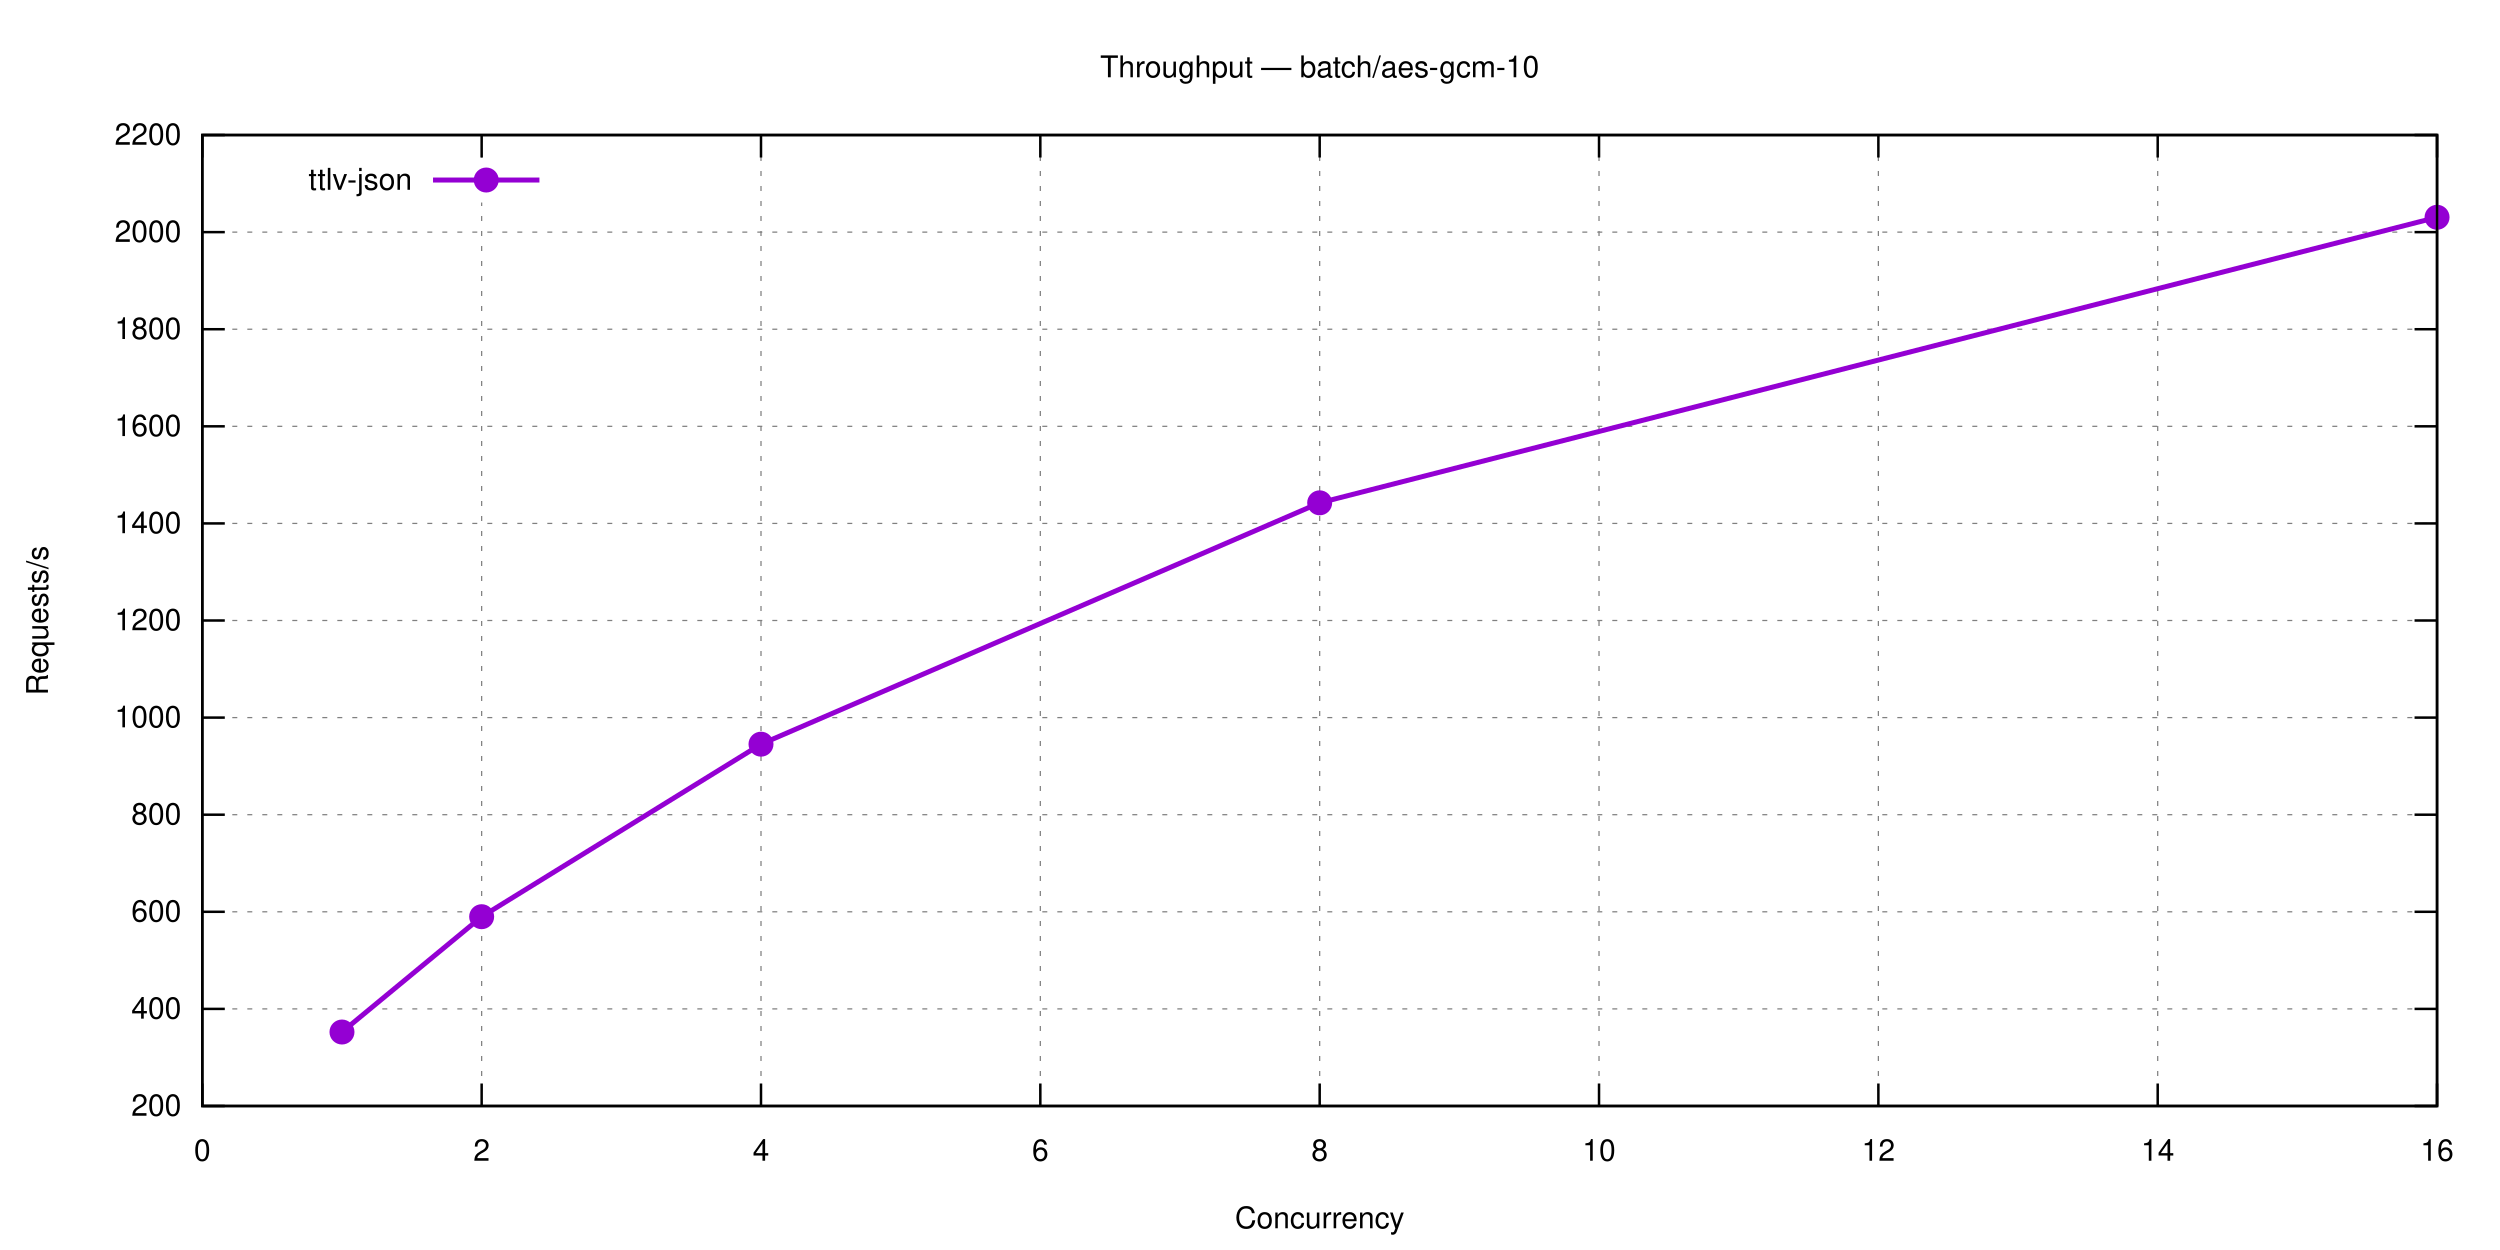
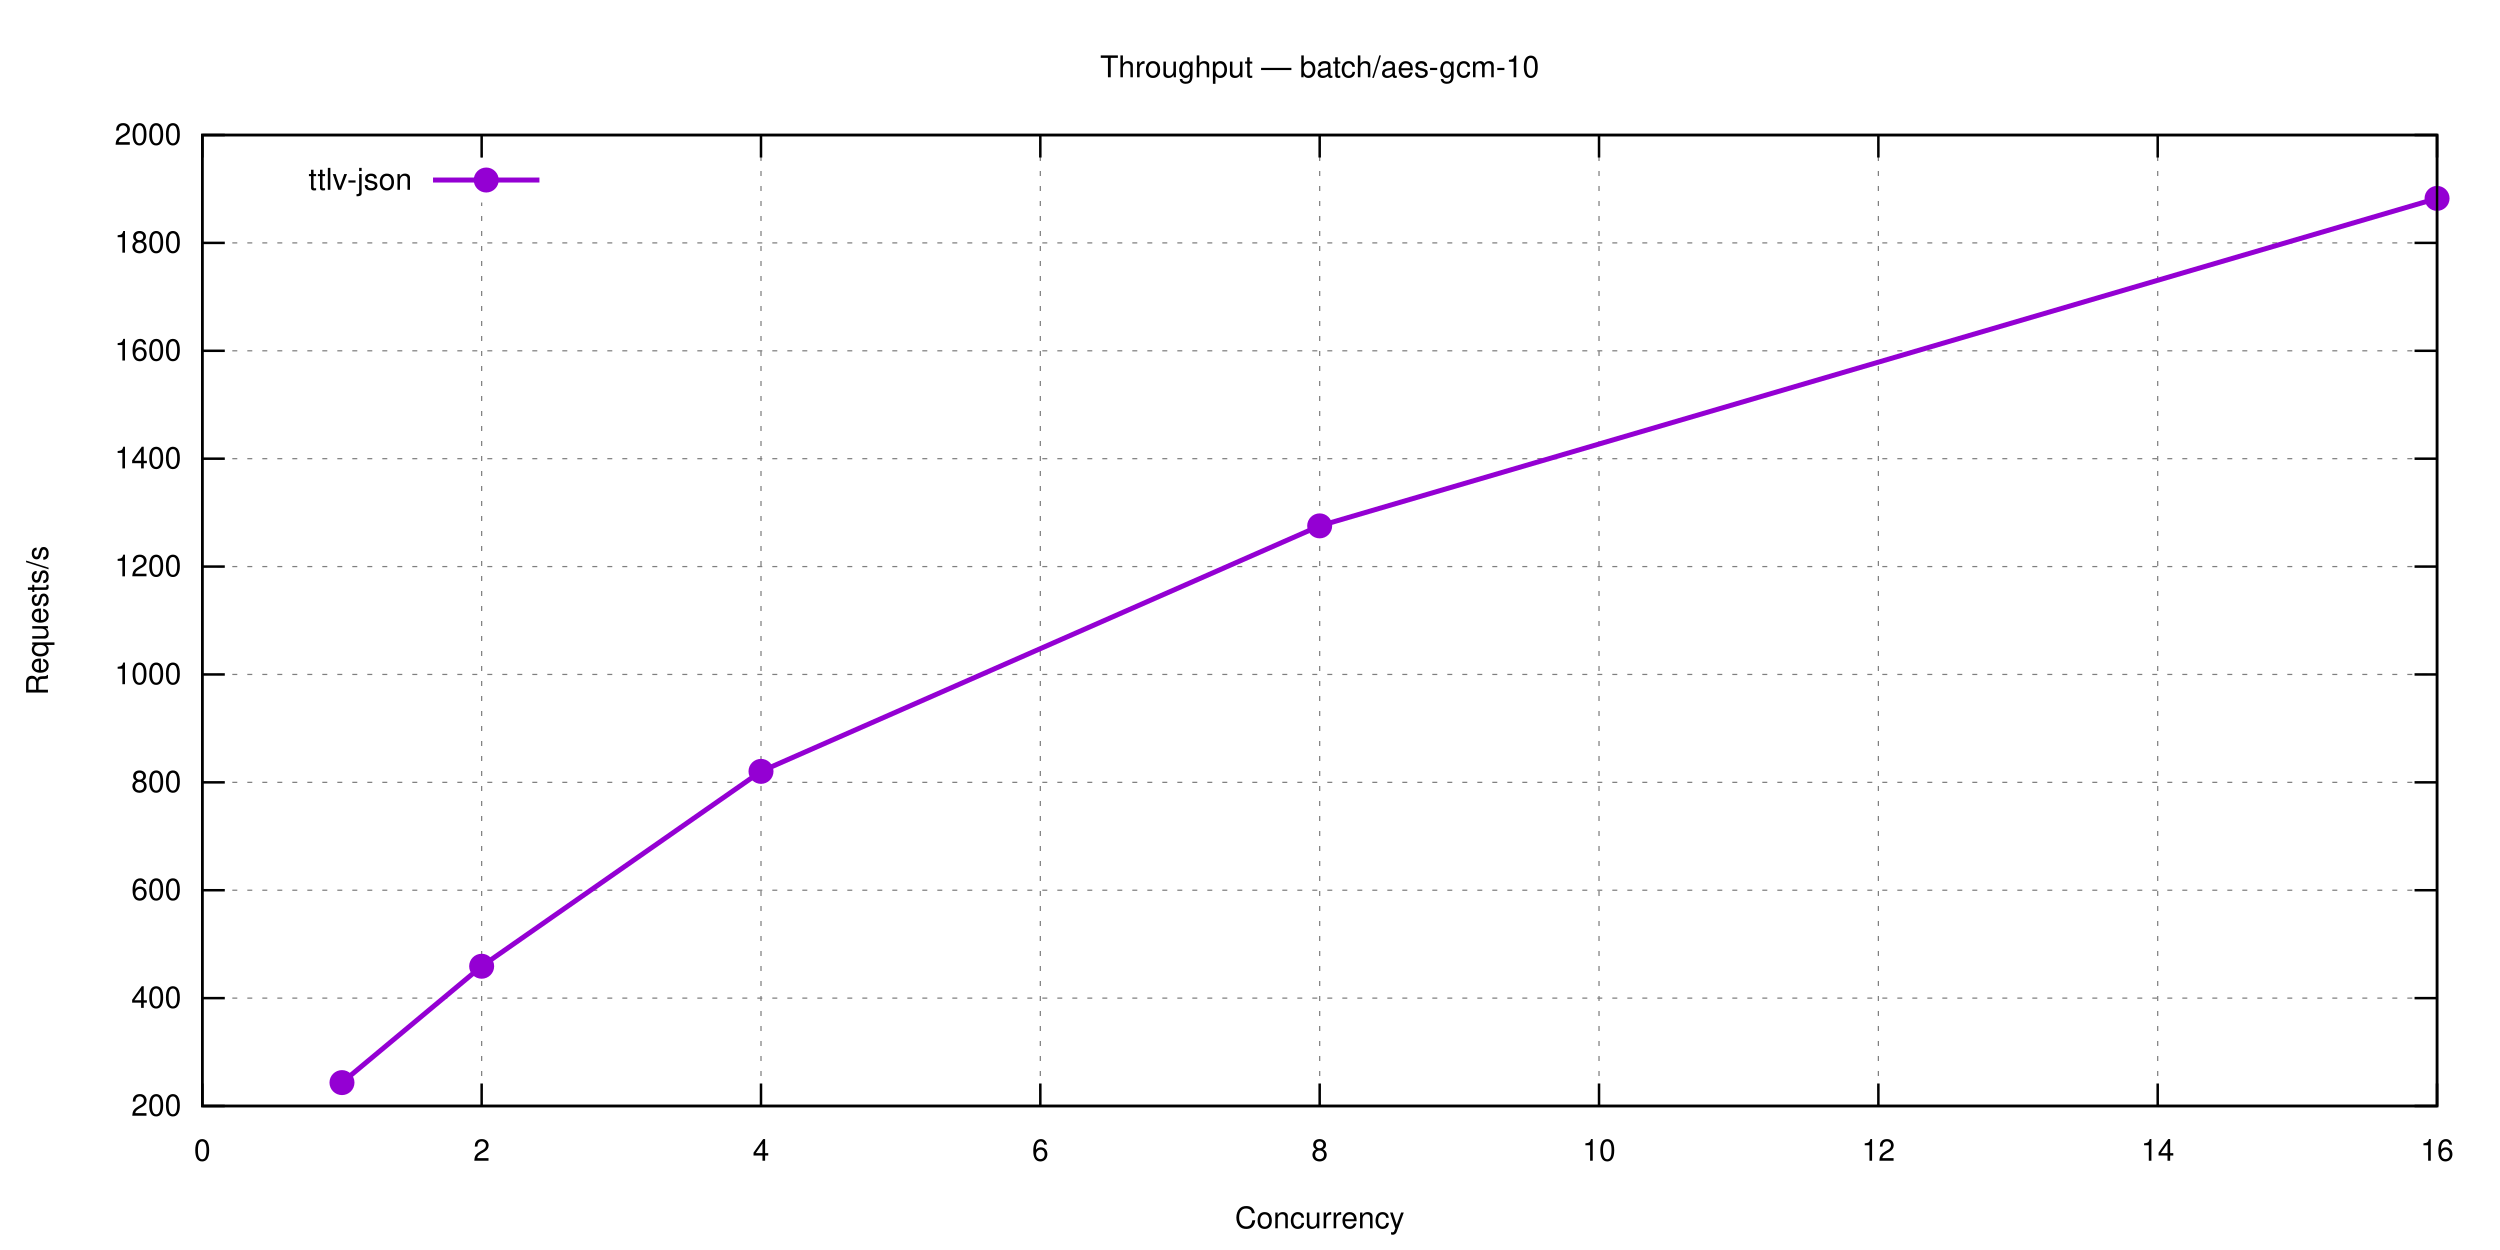
<svg xmlns="http://www.w3.org/2000/svg" xmlns:xlink="http://www.w3.org/1999/xlink" width="1000" height="500" viewBox="0 0 1000 500">
  <g id="gnuplot_canvas">
    <rect x="0" y="0" width="1000" height="500" fill="none" />
    <defs>
      <circle id="gpDot" r="0.5" stroke-width="0.5" stroke="currentColor" />
      <path id="gpPt0" stroke-width="0.222" stroke="currentColor" d="M-1,0 h2 M0,-1 v2" />
      <path id="gpPt1" stroke-width="0.222" stroke="currentColor" d="M-1,-1 L1,1 M1,-1 L-1,1" />
      <path id="gpPt2" stroke-width="0.222" stroke="currentColor" d="M-1,0 L1,0 M0,-1 L0,1 M-1,-1 L1,1 M-1,1 L1,-1" />
      <rect id="gpPt3" stroke-width="0.222" stroke="currentColor" x="-1" y="-1" width="2" height="2" />
      <rect id="gpPt4" stroke-width="0.222" stroke="currentColor" fill="currentColor" x="-1" y="-1" width="2" height="2" />
      <circle id="gpPt5" stroke-width="0.222" stroke="currentColor" cx="0" cy="0" r="1" />
      <use xlink:href="#gpPt5" id="gpPt6" fill="currentColor" stroke="none" />
      <path id="gpPt7" stroke-width="0.222" stroke="currentColor" d="M0,-1.33 L-1.33,0.67 L1.33,0.67 z" />
      <use xlink:href="#gpPt7" id="gpPt8" fill="currentColor" stroke="none" />
      <use xlink:href="#gpPt7" id="gpPt9" stroke="currentColor" transform="rotate(180)" />
      <use xlink:href="#gpPt9" id="gpPt10" fill="currentColor" stroke="none" />
      <use xlink:href="#gpPt3" id="gpPt11" stroke="currentColor" transform="rotate(45)" />
      <use xlink:href="#gpPt11" id="gpPt12" fill="currentColor" stroke="none" />
      <path id="gpPt13" stroke-width="0.222" stroke="currentColor" d="M0,1.330 L1.265,0.411 L0.782,-1.067 L-0.782,-1.076 L-1.265,0.411 z" />
      <use xlink:href="#gpPt13" id="gpPt14" fill="currentColor" stroke="none" />
      <filter id="textbox" filterUnits="objectBoundingBox" x="0" y="0" height="1" width="1">
        <feFlood flood-color="white" flood-opacity="1" result="bgnd" />
        <feComposite in="SourceGraphic" in2="bgnd" operator="atop" />
      </filter>
      <filter id="greybox" filterUnits="objectBoundingBox" x="0" y="0" height="1" width="1">
        <feFlood flood-color="lightgrey" flood-opacity="1" result="grey" />
        <feComposite in="SourceGraphic" in2="grey" operator="atop" />
      </filter>
    </defs>
    <g fill="none" color="white" stroke="currentColor" stroke-width="1.00" stroke-linecap="butt" stroke-linejoin="miter">
</g>
    <g fill="none" color="black" stroke="currentColor" stroke-width="1.00" stroke-linecap="butt" stroke-linejoin="miter">
</g>
    <g fill="none" color="black" stroke="black" stroke-width="0.50" stroke-linecap="butt" stroke-linejoin="miter">
</g>
    <g fill="none" color="gray" stroke="currentColor" stroke-width="0.50" stroke-linecap="butt" stroke-linejoin="miter">
      <path stroke="gray" stroke-dasharray="2,4" class="gridline" d="M80.92,442.40 L974.82,442.40  " />
    </g>
    <g fill="none" color="gray" stroke="gray" stroke-width="1.00" stroke-linecap="butt" stroke-linejoin="miter">
</g>
    <g fill="none" color="black" stroke="currentColor" stroke-width="1.00" stroke-linecap="butt" stroke-linejoin="miter">
      <path stroke="black" d="M80.92,442.40 L89.92,442.40 M974.82,442.40 L965.82,442.40  " />
      <g transform="translate(72.53,446.30)" stroke="none" fill="black" font-family="Helvetica" font-size="12.00" text-anchor="end">
        <text>
          <tspan font-family="Helvetica"> 200</tspan>
        </text>
      </g>
    </g>
    <g fill="none" color="black" stroke="currentColor" stroke-width="1.00" stroke-linecap="butt" stroke-linejoin="miter">
</g>
    <g fill="none" color="black" stroke="black" stroke-width="0.50" stroke-linecap="butt" stroke-linejoin="miter">
</g>
    <g fill="none" color="gray" stroke="currentColor" stroke-width="0.50" stroke-linecap="butt" stroke-linejoin="miter">
-       <path stroke="gray" stroke-dasharray="2,4" class="gridline" d="M80.92,403.56 L974.82,403.56  " />
-     </g>
-     <g fill="none" color="gray" stroke="gray" stroke-width="1.00" stroke-linecap="butt" stroke-linejoin="miter">
- </g>
-     <g fill="none" color="black" stroke="currentColor" stroke-width="1.00" stroke-linecap="butt" stroke-linejoin="miter">
-       <path stroke="black" d="M80.92,403.56 L89.92,403.56 M974.82,403.56 L965.82,403.56  " />
-       <g transform="translate(72.53,407.46)" stroke="none" fill="black" font-family="Helvetica" font-size="12.00" text-anchor="end">
+       <path stroke="gray" stroke-dasharray="2,4" class="gridline" d="M80.92,399.25 L974.82,399.25  " />
+     </g>
+     <g fill="none" color="gray" stroke="gray" stroke-width="1.00" stroke-linecap="butt" stroke-linejoin="miter">
+ </g>
+     <g fill="none" color="black" stroke="currentColor" stroke-width="1.00" stroke-linecap="butt" stroke-linejoin="miter">
+       <path stroke="black" d="M80.92,399.25 L89.92,399.25 M974.82,399.25 L965.82,399.25  " />
+       <g transform="translate(72.53,403.15)" stroke="none" fill="black" font-family="Helvetica" font-size="12.00" text-anchor="end">
        <text>
          <tspan font-family="Helvetica"> 400</tspan>
        </text>
      </g>
    </g>
    <g fill="none" color="black" stroke="currentColor" stroke-width="1.00" stroke-linecap="butt" stroke-linejoin="miter">
</g>
    <g fill="none" color="black" stroke="black" stroke-width="0.50" stroke-linecap="butt" stroke-linejoin="miter">
</g>
    <g fill="none" color="gray" stroke="currentColor" stroke-width="0.50" stroke-linecap="butt" stroke-linejoin="miter">
-       <path stroke="gray" stroke-dasharray="2,4" class="gridline" d="M80.92,364.72 L974.82,364.72  " />
-     </g>
-     <g fill="none" color="gray" stroke="gray" stroke-width="1.00" stroke-linecap="butt" stroke-linejoin="miter">
- </g>
-     <g fill="none" color="black" stroke="currentColor" stroke-width="1.00" stroke-linecap="butt" stroke-linejoin="miter">
-       <path stroke="black" d="M80.92,364.72 L89.92,364.72 M974.82,364.72 L965.82,364.72  " />
-       <g transform="translate(72.53,368.62)" stroke="none" fill="black" font-family="Helvetica" font-size="12.00" text-anchor="end">
+       <path stroke="gray" stroke-dasharray="2,4" class="gridline" d="M80.92,356.09 L974.82,356.09  " />
+     </g>
+     <g fill="none" color="gray" stroke="gray" stroke-width="1.00" stroke-linecap="butt" stroke-linejoin="miter">
+ </g>
+     <g fill="none" color="black" stroke="currentColor" stroke-width="1.00" stroke-linecap="butt" stroke-linejoin="miter">
+       <path stroke="black" d="M80.92,356.09 L89.92,356.09 M974.82,356.09 L965.82,356.09  " />
+       <g transform="translate(72.53,359.99)" stroke="none" fill="black" font-family="Helvetica" font-size="12.00" text-anchor="end">
        <text>
          <tspan font-family="Helvetica"> 600</tspan>
        </text>
      </g>
    </g>
    <g fill="none" color="black" stroke="currentColor" stroke-width="1.00" stroke-linecap="butt" stroke-linejoin="miter">
</g>
    <g fill="none" color="black" stroke="black" stroke-width="0.50" stroke-linecap="butt" stroke-linejoin="miter">
</g>
    <g fill="none" color="gray" stroke="currentColor" stroke-width="0.50" stroke-linecap="butt" stroke-linejoin="miter">
-       <path stroke="gray" stroke-dasharray="2,4" class="gridline" d="M80.92,325.88 L974.82,325.88  " />
-     </g>
-     <g fill="none" color="gray" stroke="gray" stroke-width="1.00" stroke-linecap="butt" stroke-linejoin="miter">
- </g>
-     <g fill="none" color="black" stroke="currentColor" stroke-width="1.00" stroke-linecap="butt" stroke-linejoin="miter">
-       <path stroke="black" d="M80.92,325.88 L89.92,325.88 M974.82,325.88 L965.82,325.88  " />
-       <g transform="translate(72.53,329.78)" stroke="none" fill="black" font-family="Helvetica" font-size="12.00" text-anchor="end">
+       <path stroke="gray" stroke-dasharray="2,4" class="gridline" d="M80.92,312.94 L974.82,312.94  " />
+     </g>
+     <g fill="none" color="gray" stroke="gray" stroke-width="1.00" stroke-linecap="butt" stroke-linejoin="miter">
+ </g>
+     <g fill="none" color="black" stroke="currentColor" stroke-width="1.00" stroke-linecap="butt" stroke-linejoin="miter">
+       <path stroke="black" d="M80.92,312.94 L89.92,312.94 M974.82,312.94 L965.82,312.94  " />
+       <g transform="translate(72.53,316.84)" stroke="none" fill="black" font-family="Helvetica" font-size="12.00" text-anchor="end">
        <text>
          <tspan font-family="Helvetica"> 800</tspan>
        </text>
      </g>
    </g>
    <g fill="none" color="black" stroke="currentColor" stroke-width="1.00" stroke-linecap="butt" stroke-linejoin="miter">
</g>
    <g fill="none" color="black" stroke="black" stroke-width="0.50" stroke-linecap="butt" stroke-linejoin="miter">
</g>
    <g fill="none" color="gray" stroke="currentColor" stroke-width="0.50" stroke-linecap="butt" stroke-linejoin="miter">
-       <path stroke="gray" stroke-dasharray="2,4" class="gridline" d="M80.92,287.04 L974.82,287.04  " />
-     </g>
-     <g fill="none" color="gray" stroke="gray" stroke-width="1.00" stroke-linecap="butt" stroke-linejoin="miter">
- </g>
-     <g fill="none" color="black" stroke="currentColor" stroke-width="1.00" stroke-linecap="butt" stroke-linejoin="miter">
-       <path stroke="black" d="M80.92,287.04 L89.92,287.04 M974.82,287.04 L965.82,287.04  " />
-       <g transform="translate(72.53,290.94)" stroke="none" fill="black" font-family="Helvetica" font-size="12.00" text-anchor="end">
+       <path stroke="gray" stroke-dasharray="2,4" class="gridline" d="M80.92,269.78 L974.82,269.78  " />
+     </g>
+     <g fill="none" color="gray" stroke="gray" stroke-width="1.00" stroke-linecap="butt" stroke-linejoin="miter">
+ </g>
+     <g fill="none" color="black" stroke="currentColor" stroke-width="1.00" stroke-linecap="butt" stroke-linejoin="miter">
+       <path stroke="black" d="M80.92,269.78 L89.92,269.78 M974.82,269.78 L965.82,269.78  " />
+       <g transform="translate(72.53,273.68)" stroke="none" fill="black" font-family="Helvetica" font-size="12.00" text-anchor="end">
        <text>
          <tspan font-family="Helvetica"> 1000</tspan>
        </text>
      </g>
    </g>
    <g fill="none" color="black" stroke="currentColor" stroke-width="1.00" stroke-linecap="butt" stroke-linejoin="miter">
</g>
    <g fill="none" color="black" stroke="black" stroke-width="0.50" stroke-linecap="butt" stroke-linejoin="miter">
</g>
    <g fill="none" color="gray" stroke="currentColor" stroke-width="0.50" stroke-linecap="butt" stroke-linejoin="miter">
-       <path stroke="gray" stroke-dasharray="2,4" class="gridline" d="M80.92,248.20 L974.82,248.20  " />
-     </g>
-     <g fill="none" color="gray" stroke="gray" stroke-width="1.00" stroke-linecap="butt" stroke-linejoin="miter">
- </g>
-     <g fill="none" color="black" stroke="currentColor" stroke-width="1.00" stroke-linecap="butt" stroke-linejoin="miter">
-       <path stroke="black" d="M80.92,248.20 L89.92,248.20 M974.82,248.20 L965.82,248.20  " />
-       <g transform="translate(72.53,252.10)" stroke="none" fill="black" font-family="Helvetica" font-size="12.00" text-anchor="end">
+       <path stroke="gray" stroke-dasharray="2,4" class="gridline" d="M80.92,226.63 L974.82,226.63  " />
+     </g>
+     <g fill="none" color="gray" stroke="gray" stroke-width="1.00" stroke-linecap="butt" stroke-linejoin="miter">
+ </g>
+     <g fill="none" color="black" stroke="currentColor" stroke-width="1.00" stroke-linecap="butt" stroke-linejoin="miter">
+       <path stroke="black" d="M80.92,226.63 L89.92,226.63 M974.82,226.63 L965.82,226.63  " />
+       <g transform="translate(72.53,230.53)" stroke="none" fill="black" font-family="Helvetica" font-size="12.00" text-anchor="end">
        <text>
          <tspan font-family="Helvetica"> 1200</tspan>
        </text>
      </g>
    </g>
    <g fill="none" color="black" stroke="currentColor" stroke-width="1.00" stroke-linecap="butt" stroke-linejoin="miter">
</g>
    <g fill="none" color="black" stroke="black" stroke-width="0.50" stroke-linecap="butt" stroke-linejoin="miter">
</g>
    <g fill="none" color="gray" stroke="currentColor" stroke-width="0.50" stroke-linecap="butt" stroke-linejoin="miter">
-       <path stroke="gray" stroke-dasharray="2,4" class="gridline" d="M80.92,209.37 L974.82,209.37  " />
-     </g>
-     <g fill="none" color="gray" stroke="gray" stroke-width="1.00" stroke-linecap="butt" stroke-linejoin="miter">
- </g>
-     <g fill="none" color="black" stroke="currentColor" stroke-width="1.00" stroke-linecap="butt" stroke-linejoin="miter">
-       <path stroke="black" d="M80.92,209.37 L89.92,209.37 M974.82,209.37 L965.82,209.37  " />
-       <g transform="translate(72.53,213.27)" stroke="none" fill="black" font-family="Helvetica" font-size="12.00" text-anchor="end">
+       <path stroke="gray" stroke-dasharray="2,4" class="gridline" d="M80.92,183.47 L974.82,183.47  " />
+     </g>
+     <g fill="none" color="gray" stroke="gray" stroke-width="1.00" stroke-linecap="butt" stroke-linejoin="miter">
+ </g>
+     <g fill="none" color="black" stroke="currentColor" stroke-width="1.00" stroke-linecap="butt" stroke-linejoin="miter">
+       <path stroke="black" d="M80.92,183.47 L89.92,183.47 M974.82,183.47 L965.82,183.47  " />
+       <g transform="translate(72.53,187.37)" stroke="none" fill="black" font-family="Helvetica" font-size="12.00" text-anchor="end">
        <text>
          <tspan font-family="Helvetica"> 1400</tspan>
        </text>
      </g>
    </g>
    <g fill="none" color="black" stroke="currentColor" stroke-width="1.00" stroke-linecap="butt" stroke-linejoin="miter">
</g>
    <g fill="none" color="black" stroke="black" stroke-width="0.50" stroke-linecap="butt" stroke-linejoin="miter">
</g>
    <g fill="none" color="gray" stroke="currentColor" stroke-width="0.50" stroke-linecap="butt" stroke-linejoin="miter">
-       <path stroke="gray" stroke-dasharray="2,4" class="gridline" d="M80.92,170.53 L974.82,170.53  " />
-     </g>
-     <g fill="none" color="gray" stroke="gray" stroke-width="1.00" stroke-linecap="butt" stroke-linejoin="miter">
- </g>
-     <g fill="none" color="black" stroke="currentColor" stroke-width="1.00" stroke-linecap="butt" stroke-linejoin="miter">
-       <path stroke="black" d="M80.92,170.53 L89.92,170.53 M974.82,170.53 L965.82,170.53  " />
-       <g transform="translate(72.53,174.43)" stroke="none" fill="black" font-family="Helvetica" font-size="12.00" text-anchor="end">
+       <path stroke="gray" stroke-dasharray="2,4" class="gridline" d="M80.92,140.32 L974.82,140.32  " />
+     </g>
+     <g fill="none" color="gray" stroke="gray" stroke-width="1.00" stroke-linecap="butt" stroke-linejoin="miter">
+ </g>
+     <g fill="none" color="black" stroke="currentColor" stroke-width="1.00" stroke-linecap="butt" stroke-linejoin="miter">
+       <path stroke="black" d="M80.92,140.32 L89.92,140.32 M974.82,140.32 L965.82,140.32  " />
+       <g transform="translate(72.53,144.22)" stroke="none" fill="black" font-family="Helvetica" font-size="12.00" text-anchor="end">
        <text>
          <tspan font-family="Helvetica"> 1600</tspan>
        </text>
      </g>
    </g>
    <g fill="none" color="black" stroke="currentColor" stroke-width="1.00" stroke-linecap="butt" stroke-linejoin="miter">
</g>
    <g fill="none" color="black" stroke="black" stroke-width="0.50" stroke-linecap="butt" stroke-linejoin="miter">
</g>
    <g fill="none" color="gray" stroke="currentColor" stroke-width="0.50" stroke-linecap="butt" stroke-linejoin="miter">
-       <path stroke="gray" stroke-dasharray="2,4" class="gridline" d="M80.92,131.69 L974.82,131.69  " />
-     </g>
-     <g fill="none" color="gray" stroke="gray" stroke-width="1.00" stroke-linecap="butt" stroke-linejoin="miter">
- </g>
-     <g fill="none" color="black" stroke="currentColor" stroke-width="1.00" stroke-linecap="butt" stroke-linejoin="miter">
-       <path stroke="black" d="M80.92,131.69 L89.92,131.69 M974.82,131.69 L965.82,131.69  " />
-       <g transform="translate(72.53,135.59)" stroke="none" fill="black" font-family="Helvetica" font-size="12.00" text-anchor="end">
+       <path stroke="gray" stroke-dasharray="2,4" class="gridline" d="M80.92,97.16 L974.82,97.16  " />
+     </g>
+     <g fill="none" color="gray" stroke="gray" stroke-width="1.00" stroke-linecap="butt" stroke-linejoin="miter">
+ </g>
+     <g fill="none" color="black" stroke="currentColor" stroke-width="1.00" stroke-linecap="butt" stroke-linejoin="miter">
+       <path stroke="black" d="M80.92,97.16 L89.92,97.16 M974.82,97.16 L965.82,97.16  " />
+       <g transform="translate(72.53,101.06)" stroke="none" fill="black" font-family="Helvetica" font-size="12.00" text-anchor="end">
        <text>
          <tspan font-family="Helvetica"> 1800</tspan>
-         </text>
-       </g>
-     </g>
-     <g fill="none" color="black" stroke="currentColor" stroke-width="1.00" stroke-linecap="butt" stroke-linejoin="miter">
- </g>
-     <g fill="none" color="black" stroke="black" stroke-width="0.50" stroke-linecap="butt" stroke-linejoin="miter">
- </g>
-     <g fill="none" color="gray" stroke="currentColor" stroke-width="0.50" stroke-linecap="butt" stroke-linejoin="miter">
-       <path stroke="gray" stroke-dasharray="2,4" class="gridline" d="M80.92,92.85 L974.82,92.85  " />
-     </g>
-     <g fill="none" color="gray" stroke="gray" stroke-width="1.00" stroke-linecap="butt" stroke-linejoin="miter">
- </g>
-     <g fill="none" color="black" stroke="currentColor" stroke-width="1.00" stroke-linecap="butt" stroke-linejoin="miter">
-       <path stroke="black" d="M80.92,92.85 L89.92,92.85 M974.82,92.85 L965.82,92.85  " />
-       <g transform="translate(72.53,96.75)" stroke="none" fill="black" font-family="Helvetica" font-size="12.00" text-anchor="end">
-         <text>
-           <tspan font-family="Helvetica"> 2000</tspan>
        </text>
      </g>
    </g>
    <g fill="none" color="black" stroke="currentColor" stroke-width="1.00" stroke-linecap="butt" stroke-linejoin="miter">
</g>
    <g fill="none" color="black" stroke="black" stroke-width="0.50" stroke-linecap="butt" stroke-linejoin="miter">
</g>
    <g fill="none" color="gray" stroke="currentColor" stroke-width="0.50" stroke-linecap="butt" stroke-linejoin="miter">
      <path stroke="gray" stroke-dasharray="2,4" class="gridline" d="M80.92,54.01 L974.82,54.01  " />
    </g>
    <g fill="none" color="gray" stroke="gray" stroke-width="1.00" stroke-linecap="butt" stroke-linejoin="miter">
</g>
    <g fill="none" color="black" stroke="currentColor" stroke-width="1.00" stroke-linecap="butt" stroke-linejoin="miter">
      <path stroke="black" d="M80.92,54.01 L89.92,54.01 M974.82,54.01 L965.82,54.01  " />
      <g transform="translate(72.53,57.91)" stroke="none" fill="black" font-family="Helvetica" font-size="12.00" text-anchor="end">
        <text>
-           <tspan font-family="Helvetica"> 2200</tspan>
+           <tspan font-family="Helvetica"> 2000</tspan>
        </text>
      </g>
    </g>
    <g fill="none" color="black" stroke="currentColor" stroke-width="1.00" stroke-linecap="butt" stroke-linejoin="miter">
</g>
    <g fill="none" color="black" stroke="black" stroke-width="0.50" stroke-linecap="butt" stroke-linejoin="miter">
</g>
    <g fill="none" color="gray" stroke="currentColor" stroke-width="0.50" stroke-linecap="butt" stroke-linejoin="miter">
      <path stroke="gray" stroke-dasharray="2,4" class="gridline" d="M80.92,442.40 L80.92,54.01  " />
    </g>
    <g fill="none" color="gray" stroke="gray" stroke-width="1.00" stroke-linecap="butt" stroke-linejoin="miter">
</g>
    <g fill="none" color="black" stroke="currentColor" stroke-width="1.00" stroke-linecap="butt" stroke-linejoin="miter">
      <path stroke="black" d="M80.92,442.40 L80.92,433.40 M80.92,54.01 L80.92,63.01  " />
      <g transform="translate(80.92,464.30)" stroke="none" fill="black" font-family="Helvetica" font-size="12.00" text-anchor="middle">
        <text>
          <tspan font-family="Helvetica"> 0</tspan>
        </text>
      </g>
    </g>
    <g fill="none" color="black" stroke="currentColor" stroke-width="1.00" stroke-linecap="butt" stroke-linejoin="miter">
</g>
    <g fill="none" color="black" stroke="black" stroke-width="0.50" stroke-linecap="butt" stroke-linejoin="miter">
</g>
    <g fill="none" color="gray" stroke="currentColor" stroke-width="0.50" stroke-linecap="butt" stroke-linejoin="miter">
      <path stroke="gray" stroke-dasharray="2,4" class="gridline" d="M192.66,442.40 L192.66,81.01 M192.66,63.01 L192.66,54.01  " />
    </g>
    <g fill="none" color="gray" stroke="gray" stroke-width="1.00" stroke-linecap="butt" stroke-linejoin="miter">
</g>
    <g fill="none" color="black" stroke="currentColor" stroke-width="1.00" stroke-linecap="butt" stroke-linejoin="miter">
      <path stroke="black" d="M192.66,442.40 L192.66,433.40 M192.66,54.01 L192.66,63.01  " />
      <g transform="translate(192.66,464.30)" stroke="none" fill="black" font-family="Helvetica" font-size="12.00" text-anchor="middle">
        <text>
          <tspan font-family="Helvetica"> 2</tspan>
        </text>
      </g>
    </g>
    <g fill="none" color="black" stroke="currentColor" stroke-width="1.00" stroke-linecap="butt" stroke-linejoin="miter">
</g>
    <g fill="none" color="black" stroke="black" stroke-width="0.50" stroke-linecap="butt" stroke-linejoin="miter">
</g>
    <g fill="none" color="gray" stroke="currentColor" stroke-width="0.50" stroke-linecap="butt" stroke-linejoin="miter">
      <path stroke="gray" stroke-dasharray="2,4" class="gridline" d="M304.40,442.40 L304.40,54.01  " />
    </g>
    <g fill="none" color="gray" stroke="gray" stroke-width="1.00" stroke-linecap="butt" stroke-linejoin="miter">
</g>
    <g fill="none" color="black" stroke="currentColor" stroke-width="1.00" stroke-linecap="butt" stroke-linejoin="miter">
      <path stroke="black" d="M304.40,442.40 L304.40,433.40 M304.40,54.01 L304.40,63.01  " />
      <g transform="translate(304.40,464.30)" stroke="none" fill="black" font-family="Helvetica" font-size="12.00" text-anchor="middle">
        <text>
          <tspan font-family="Helvetica"> 4</tspan>
        </text>
      </g>
    </g>
    <g fill="none" color="black" stroke="currentColor" stroke-width="1.00" stroke-linecap="butt" stroke-linejoin="miter">
</g>
    <g fill="none" color="black" stroke="black" stroke-width="0.50" stroke-linecap="butt" stroke-linejoin="miter">
</g>
    <g fill="none" color="gray" stroke="currentColor" stroke-width="0.50" stroke-linecap="butt" stroke-linejoin="miter">
      <path stroke="gray" stroke-dasharray="2,4" class="gridline" d="M416.13,442.40 L416.13,54.01  " />
    </g>
    <g fill="none" color="gray" stroke="gray" stroke-width="1.00" stroke-linecap="butt" stroke-linejoin="miter">
</g>
    <g fill="none" color="black" stroke="currentColor" stroke-width="1.00" stroke-linecap="butt" stroke-linejoin="miter">
      <path stroke="black" d="M416.13,442.40 L416.13,433.40 M416.13,54.01 L416.13,63.01  " />
      <g transform="translate(416.13,464.30)" stroke="none" fill="black" font-family="Helvetica" font-size="12.00" text-anchor="middle">
        <text>
          <tspan font-family="Helvetica"> 6</tspan>
        </text>
      </g>
    </g>
    <g fill="none" color="black" stroke="currentColor" stroke-width="1.00" stroke-linecap="butt" stroke-linejoin="miter">
</g>
    <g fill="none" color="black" stroke="black" stroke-width="0.50" stroke-linecap="butt" stroke-linejoin="miter">
</g>
    <g fill="none" color="gray" stroke="currentColor" stroke-width="0.50" stroke-linecap="butt" stroke-linejoin="miter">
      <path stroke="gray" stroke-dasharray="2,4" class="gridline" d="M527.87,442.40 L527.87,54.01  " />
    </g>
    <g fill="none" color="gray" stroke="gray" stroke-width="1.00" stroke-linecap="butt" stroke-linejoin="miter">
</g>
    <g fill="none" color="black" stroke="currentColor" stroke-width="1.00" stroke-linecap="butt" stroke-linejoin="miter">
      <path stroke="black" d="M527.87,442.40 L527.87,433.40 M527.87,54.01 L527.87,63.01  " />
      <g transform="translate(527.87,464.30)" stroke="none" fill="black" font-family="Helvetica" font-size="12.00" text-anchor="middle">
        <text>
          <tspan font-family="Helvetica"> 8</tspan>
        </text>
      </g>
    </g>
    <g fill="none" color="black" stroke="currentColor" stroke-width="1.00" stroke-linecap="butt" stroke-linejoin="miter">
</g>
    <g fill="none" color="black" stroke="black" stroke-width="0.50" stroke-linecap="butt" stroke-linejoin="miter">
</g>
    <g fill="none" color="gray" stroke="currentColor" stroke-width="0.50" stroke-linecap="butt" stroke-linejoin="miter">
      <path stroke="gray" stroke-dasharray="2,4" class="gridline" d="M639.61,442.40 L639.61,54.01  " />
    </g>
    <g fill="none" color="gray" stroke="gray" stroke-width="1.00" stroke-linecap="butt" stroke-linejoin="miter">
</g>
    <g fill="none" color="black" stroke="currentColor" stroke-width="1.00" stroke-linecap="butt" stroke-linejoin="miter">
      <path stroke="black" d="M639.61,442.40 L639.61,433.40 M639.61,54.01 L639.61,63.01  " />
      <g transform="translate(639.61,464.30)" stroke="none" fill="black" font-family="Helvetica" font-size="12.00" text-anchor="middle">
        <text>
          <tspan font-family="Helvetica"> 10</tspan>
        </text>
      </g>
    </g>
    <g fill="none" color="black" stroke="currentColor" stroke-width="1.00" stroke-linecap="butt" stroke-linejoin="miter">
</g>
    <g fill="none" color="black" stroke="black" stroke-width="0.50" stroke-linecap="butt" stroke-linejoin="miter">
</g>
    <g fill="none" color="gray" stroke="currentColor" stroke-width="0.50" stroke-linecap="butt" stroke-linejoin="miter">
      <path stroke="gray" stroke-dasharray="2,4" class="gridline" d="M751.35,442.40 L751.35,54.01  " />
    </g>
    <g fill="none" color="gray" stroke="gray" stroke-width="1.00" stroke-linecap="butt" stroke-linejoin="miter">
</g>
    <g fill="none" color="black" stroke="currentColor" stroke-width="1.00" stroke-linecap="butt" stroke-linejoin="miter">
      <path stroke="black" d="M751.35,442.40 L751.35,433.40 M751.35,54.01 L751.35,63.01  " />
      <g transform="translate(751.35,464.30)" stroke="none" fill="black" font-family="Helvetica" font-size="12.00" text-anchor="middle">
        <text>
          <tspan font-family="Helvetica"> 12</tspan>
        </text>
      </g>
    </g>
    <g fill="none" color="black" stroke="currentColor" stroke-width="1.00" stroke-linecap="butt" stroke-linejoin="miter">
</g>
    <g fill="none" color="black" stroke="black" stroke-width="0.50" stroke-linecap="butt" stroke-linejoin="miter">
</g>
    <g fill="none" color="gray" stroke="currentColor" stroke-width="0.50" stroke-linecap="butt" stroke-linejoin="miter">
      <path stroke="gray" stroke-dasharray="2,4" class="gridline" d="M863.08,442.40 L863.08,54.01  " />
    </g>
    <g fill="none" color="gray" stroke="gray" stroke-width="1.00" stroke-linecap="butt" stroke-linejoin="miter">
</g>
    <g fill="none" color="black" stroke="currentColor" stroke-width="1.00" stroke-linecap="butt" stroke-linejoin="miter">
      <path stroke="black" d="M863.08,442.40 L863.08,433.40 M863.08,54.01 L863.08,63.01  " />
      <g transform="translate(863.08,464.30)" stroke="none" fill="black" font-family="Helvetica" font-size="12.00" text-anchor="middle">
        <text>
          <tspan font-family="Helvetica"> 14</tspan>
        </text>
      </g>
    </g>
    <g fill="none" color="black" stroke="currentColor" stroke-width="1.00" stroke-linecap="butt" stroke-linejoin="miter">
</g>
    <g fill="none" color="black" stroke="black" stroke-width="0.50" stroke-linecap="butt" stroke-linejoin="miter">
</g>
    <g fill="none" color="gray" stroke="currentColor" stroke-width="0.50" stroke-linecap="butt" stroke-linejoin="miter">
      <path stroke="gray" stroke-dasharray="2,4" class="gridline" d="M974.82,442.40 L974.82,54.01  " />
    </g>
    <g fill="none" color="gray" stroke="gray" stroke-width="1.00" stroke-linecap="butt" stroke-linejoin="miter">
</g>
    <g fill="none" color="black" stroke="currentColor" stroke-width="1.00" stroke-linecap="butt" stroke-linejoin="miter">
      <path stroke="black" d="M974.82,442.40 L974.82,433.40 M974.82,54.01 L974.82,63.01  " />
      <g transform="translate(974.82,464.30)" stroke="none" fill="black" font-family="Helvetica" font-size="12.00" text-anchor="middle">
        <text>
          <tspan font-family="Helvetica"> 16</tspan>
        </text>
      </g>
    </g>
    <g fill="none" color="black" stroke="currentColor" stroke-width="1.00" stroke-linecap="butt" stroke-linejoin="miter">
</g>
    <g fill="none" color="black" stroke="currentColor" stroke-width="1.00" stroke-linecap="butt" stroke-linejoin="miter">
      <path stroke="black" d="M80.92,54.01 L80.92,442.40 L974.82,442.40 L974.82,54.01 L80.92,54.01 Z  " />
    </g>
    <g fill="none" color="black" stroke="currentColor" stroke-width="1.00" stroke-linecap="butt" stroke-linejoin="miter">
</g>
    <g id="gnuplot_plot_1">
      <g fill="none" color="white" stroke="black" stroke-width="2.00" stroke-linecap="butt" stroke-linejoin="miter">
</g>
      <g fill="none" color="black" stroke="currentColor" stroke-width="2.00" stroke-linecap="butt" stroke-linejoin="miter">
        <g transform="translate(164.82,75.91)" stroke="none" fill="black" font-family="Helvetica" font-size="12.00" text-anchor="end">
          <text>
            <tspan font-family="Helvetica">ttlv-json</tspan>
          </text>
        </g>
      </g>
      <g fill="none" color="black" stroke="currentColor" stroke-width="2.00" stroke-linecap="butt" stroke-linejoin="miter">
-         <path stroke="rgb(148,   0, 211)" d="M173.21,72.01 L215.77,72.01 M136.79,412.81 L192.66,366.68 L304.40,297.67 L527.87,201.13 L974.82,86.91  " />
-         <use xlink:href="#gpPt6" transform="translate(136.79,412.81) scale(4.50)" color="rgb(148,   0, 211)" />
-         <use xlink:href="#gpPt6" transform="translate(192.66,366.68) scale(4.50)" color="rgb(148,   0, 211)" />
-         <use xlink:href="#gpPt6" transform="translate(304.40,297.67) scale(4.50)" color="rgb(148,   0, 211)" />
-         <use xlink:href="#gpPt6" transform="translate(527.87,201.13) scale(4.50)" color="rgb(148,   0, 211)" />
-         <use xlink:href="#gpPt6" transform="translate(974.82,86.91) scale(4.50)" color="rgb(148,   0, 211)" />
+         <path stroke="rgb(148,   0, 211)" d="M173.21,72.01 L215.77,72.01 M136.79,433.04 L192.66,386.50 L304.40,308.55 L527.87,210.35 L974.82,79.36  " />
+         <use xlink:href="#gpPt6" transform="translate(136.79,433.04) scale(4.50)" color="rgb(148,   0, 211)" />
+         <use xlink:href="#gpPt6" transform="translate(192.66,386.50) scale(4.50)" color="rgb(148,   0, 211)" />
+         <use xlink:href="#gpPt6" transform="translate(304.40,308.55) scale(4.50)" color="rgb(148,   0, 211)" />
+         <use xlink:href="#gpPt6" transform="translate(527.87,210.35) scale(4.50)" color="rgb(148,   0, 211)" />
+         <use xlink:href="#gpPt6" transform="translate(974.82,79.36) scale(4.50)" color="rgb(148,   0, 211)" />
        <use xlink:href="#gpPt6" transform="translate(194.49,72.01) scale(4.50)" color="rgb(148,   0, 211)" />
      </g>
    </g>
    <g fill="none" color="black" stroke="currentColor" stroke-width="2.00" stroke-linecap="butt" stroke-linejoin="miter">
</g>
    <g fill="none" color="black" stroke="black" stroke-width="1.00" stroke-linecap="butt" stroke-linejoin="miter">
</g>
    <g fill="none" color="black" stroke="currentColor" stroke-width="1.00" stroke-linecap="butt" stroke-linejoin="miter">
      <path stroke="black" d="M80.92,54.01 L80.92,442.40 L974.82,442.40 L974.82,54.01 L80.92,54.01 Z  " />
      <g transform="translate(19.18,248.21) rotate(270.00)" stroke="none" fill="black" font-family="Helvetica" font-size="12.00" text-anchor="middle">
        <text>
          <tspan font-family="Helvetica">Requests/s</tspan>
        </text>
      </g>
    </g>
    <g fill="none" color="black" stroke="currentColor" stroke-width="1.00" stroke-linecap="butt" stroke-linejoin="miter">
      <g transform="translate(527.87,491.30)" stroke="none" fill="black" font-family="Helvetica" font-size="12.00" text-anchor="middle">
        <text>
          <tspan font-family="Helvetica">Concurrency</tspan>
        </text>
      </g>
    </g>
    <g fill="none" color="black" stroke="currentColor" stroke-width="1.00" stroke-linecap="butt" stroke-linejoin="miter">
</g>
    <g fill="none" color="black" stroke="currentColor" stroke-width="1.00" stroke-linecap="butt" stroke-linejoin="miter">
      <g transform="translate(527.87,30.91)" stroke="none" fill="black" font-family="Helvetica" font-size="12.00" text-anchor="middle">
        <text>
          <tspan font-family="Helvetica">Throughput — batch/aes-gcm-10</tspan>
        </text>
      </g>
    </g>
    <g fill="none" color="black" stroke="currentColor" stroke-width="1.00" stroke-linecap="butt" stroke-linejoin="miter">
</g>
  </g>
</svg>
